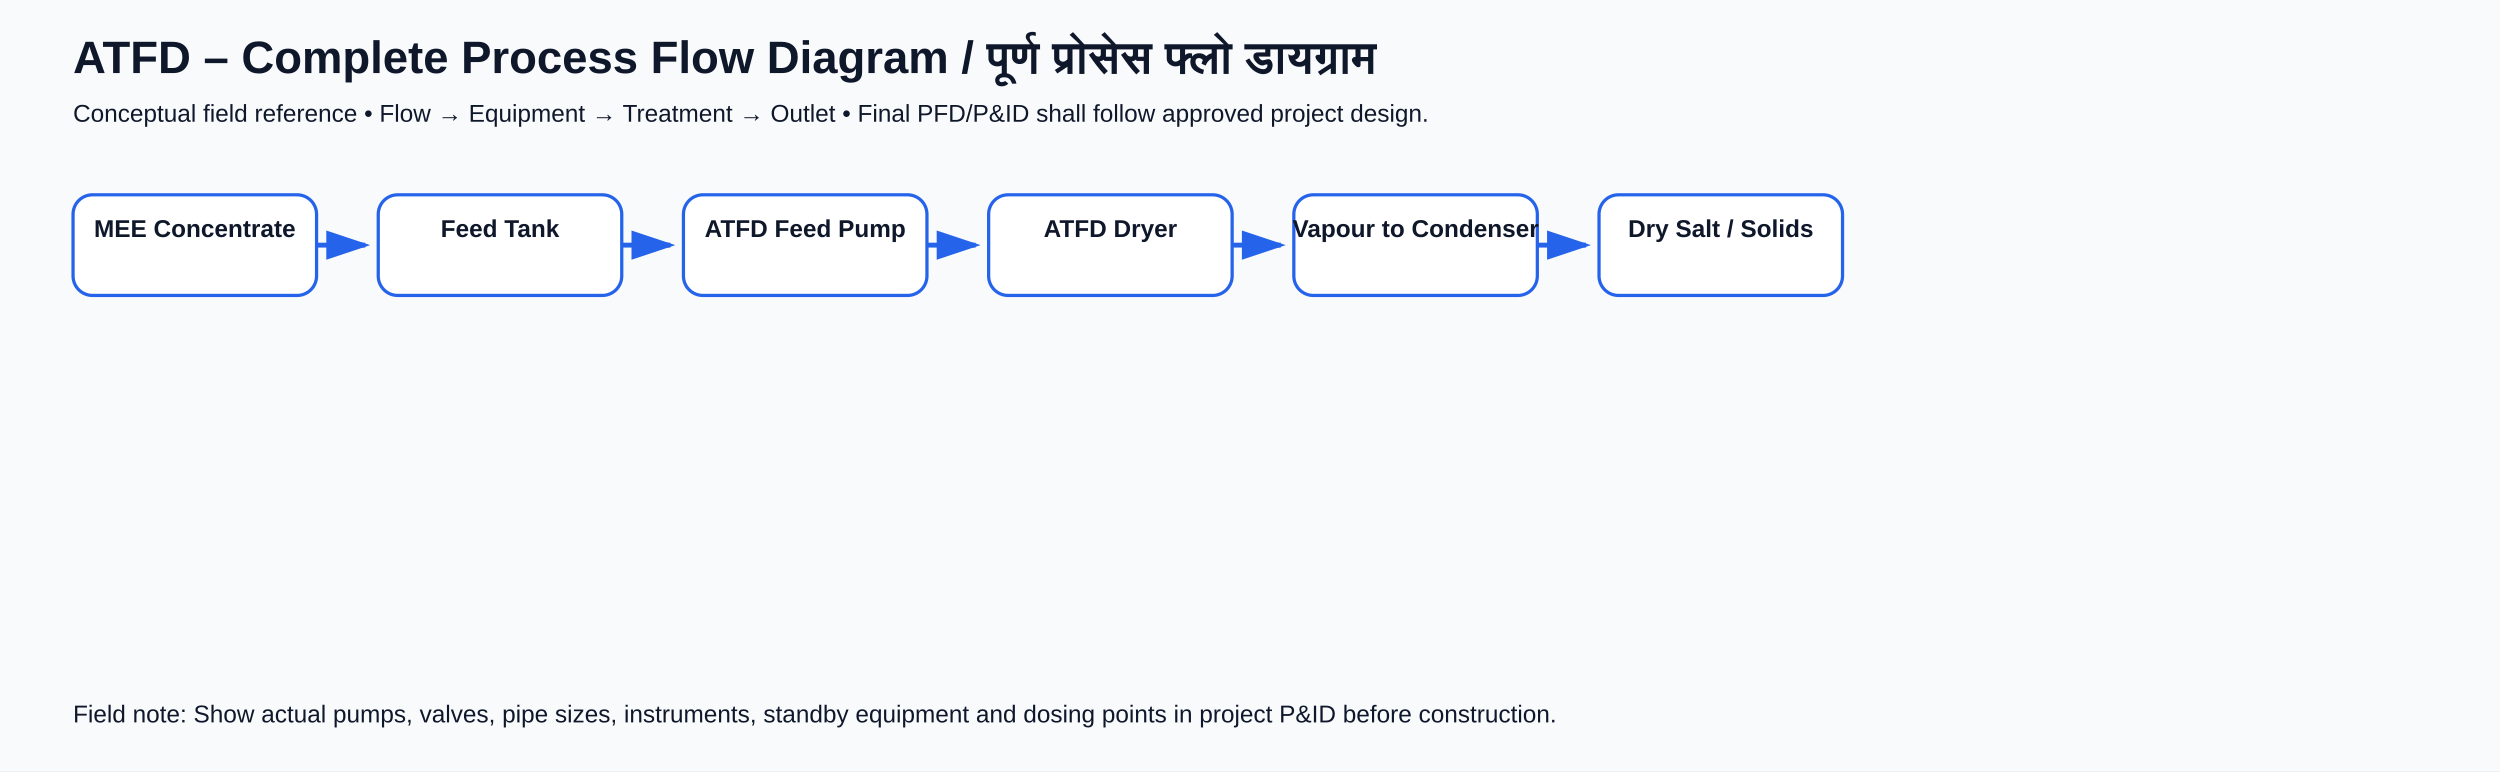
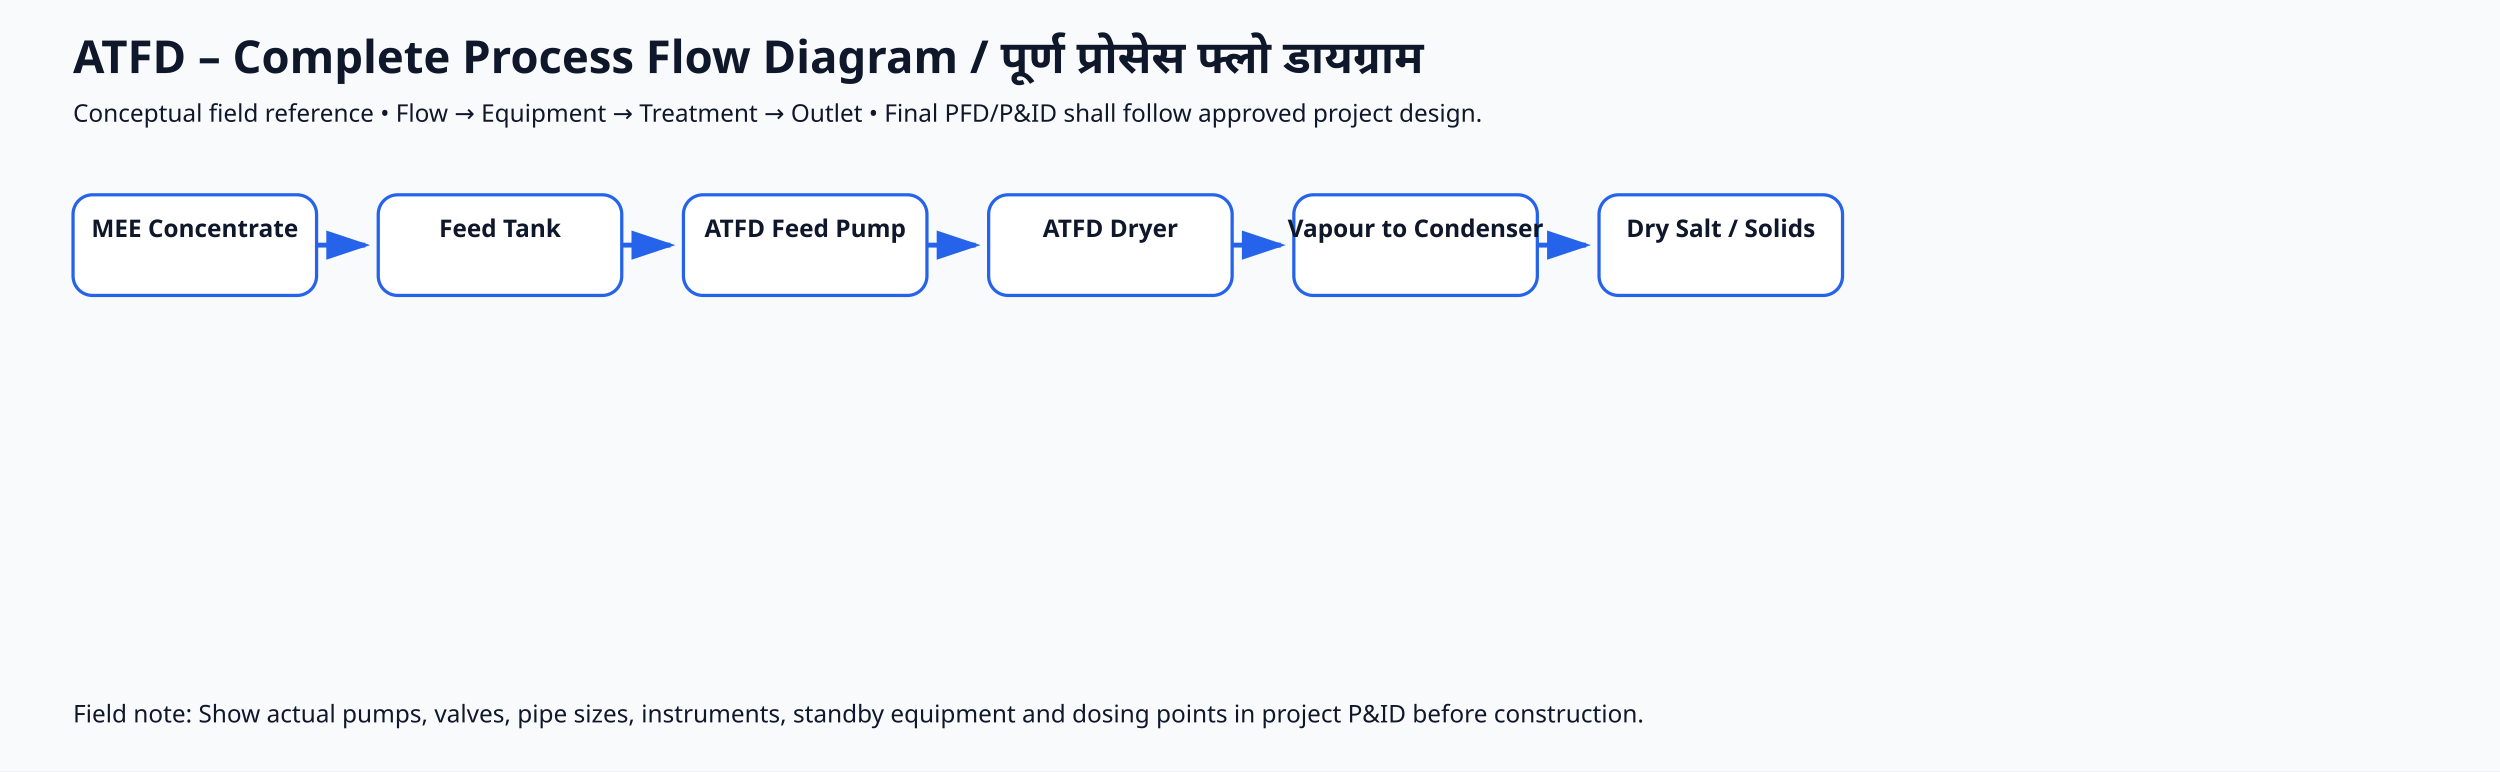
<svg xmlns="http://www.w3.org/2000/svg" width="1540" height="475" viewBox="0 0 1540 475">
  <defs>
    <marker id="a" markerWidth="10" markerHeight="10" refX="8" refY="3" orient="auto">
      <path d="M0,0 L0,6 L9,3 z" fill="#2563eb" />
    </marker>
-     <style>.t{font-family:Arial,sans-serif;fill:#0f172a}.b{fill:#fff;stroke:#2563eb;stroke-width:2}.l{stroke:#2563eb;stroke-width:3;fill:none;marker-end:url(#a)}.s{font-size:15px;font-weight:700}.n{font-size:15px}.h{font-size:28px;font-weight:700}</style>
+     <style>.t{font-family:'Noto Sans','Noto Sans Devanagari',sans-serif;fill:#0f172a}.b{fill:#fff;stroke:#2563eb;stroke-width:2}.l{stroke:#2563eb;stroke-width:3;fill:none;marker-end:url(#a)}.s{font-size:15px;font-weight:700}.n{font-size:15px}.h{font-size:28px;font-weight:700}</style>
  </defs>
  <rect width="100%" height="100%" fill="#f8fafc" />
  <text class="t h" x="45" y="45">ATFD – Complete Process Flow Diagram / पूर्ण प्रोसेस फ्लो डायग्राम</text>
  <text class="t n" x="45" y="75">Conceptual field reference • Flow → Equipment → Treatment → Outlet • Final PFD/P&amp;ID shall follow approved project design.</text>
  <rect class="b" x="45" y="120" rx="12" width="150" height="62" />
  <text class="t s" text-anchor="middle" x="120.0" y="146">MEE Concentrate</text>
  <rect class="b" x="233" y="120" rx="12" width="150" height="62" />
  <text class="t s" text-anchor="middle" x="308.0" y="146">Feed Tank</text>
  <rect class="b" x="421" y="120" rx="12" width="150" height="62" />
  <text class="t s" text-anchor="middle" x="496.0" y="146">ATFD Feed Pump</text>
  <rect class="b" x="609" y="120" rx="12" width="150" height="62" />
  <text class="t s" text-anchor="middle" x="684.0" y="146">ATFD Dryer</text>
  <rect class="b" x="797" y="120" rx="12" width="150" height="62" />
  <text class="t s" text-anchor="middle" x="872.0" y="146">Vapour to Condenser</text>
  <rect class="b" x="985" y="120" rx="12" width="150" height="62" />
  <text class="t s" text-anchor="middle" x="1060.0" y="146">Dry Salt / Solids</text>
  <path class="l" d="M195,151.0 L225,151.0" />
  <path class="l" d="M383,151.0 L413,151.0" />
  <path class="l" d="M571,151.0 L601,151.0" />
  <path class="l" d="M759,151.0 L789,151.0" />
  <path class="l" d="M947,151.0 L977,151.0" />
  <text class="t n" x="45" y="445">Field note: Show actual pumps, valves, pipe sizes, instruments, standby equipment and dosing points in project P&amp;ID before construction.</text>
</svg>
